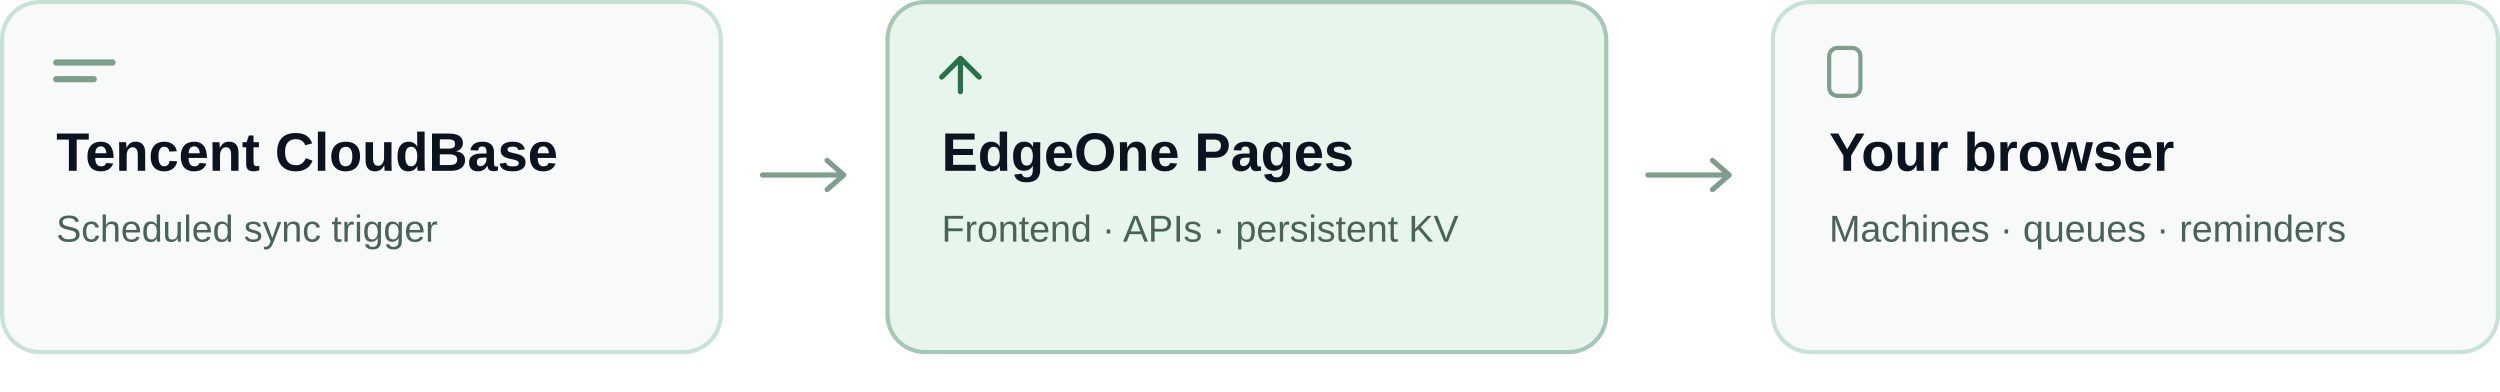
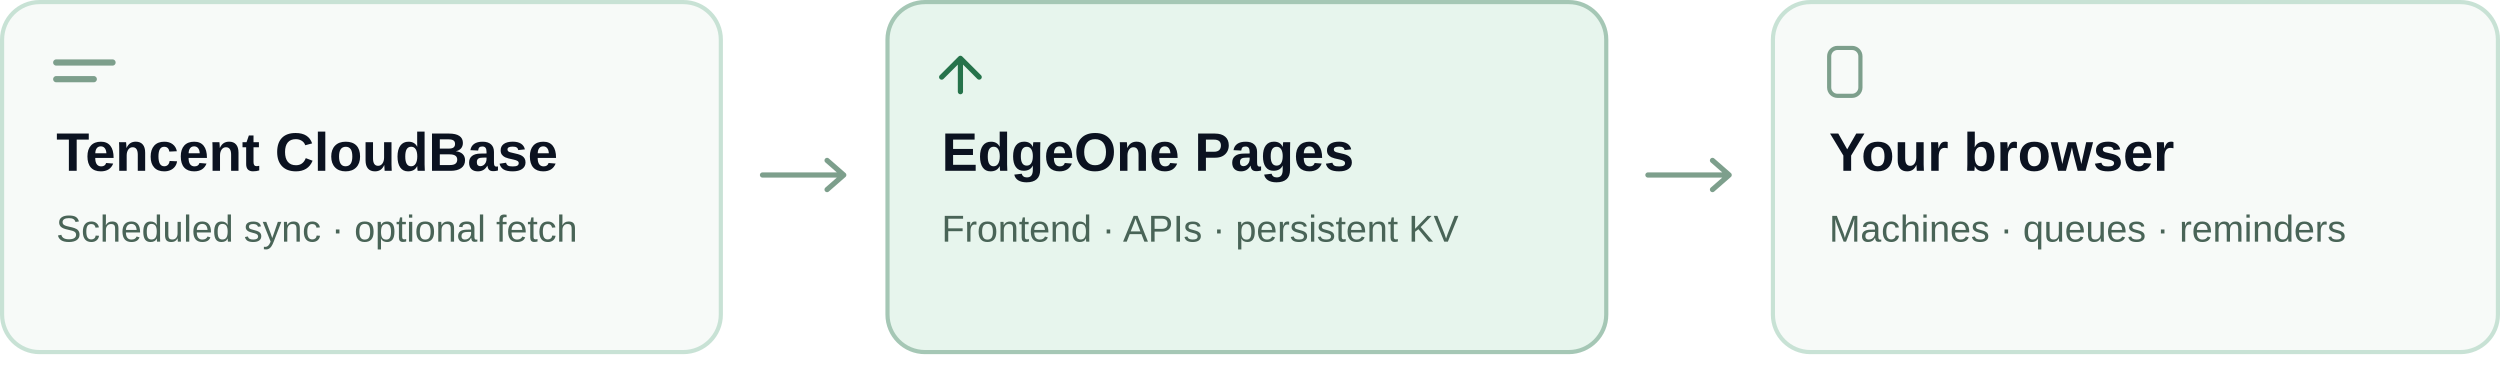
<svg xmlns="http://www.w3.org/2000/svg" width="1200" height="188" viewBox="0 0 1200 188" role="img" aria-labelledby="title desc">
  <g font-family="Arial, 'Microsoft YaHei', sans-serif" fill="#0b1220">
    <rect x="1" y="1" width="345" height="168" rx="18" fill="#f7faf8" stroke="#c8e2d5" stroke-width="2" />
    <path d="M27 30h27m-27 8h18" stroke="#7d9f8c" stroke-width="3" stroke-linecap="round" />
    <text x="27" y="82" font-size="26" font-weight="700">Tencent CloudBase</text>
-     <text x="27" y="116" font-size="18" fill="#496457">Scheduled sync trigger</text>
+     <text x="27" y="116" font-size="18" fill="#496457">Scheduled sync · optional fetch</text>
    <rect x="426" y="1" width="345" height="168" rx="18" fill="#e7f5ed" stroke="#a5c7b5" stroke-width="2" />
    <path d="m452 37 9-9 9 9m-9-9v16" fill="none" stroke="#26734b" stroke-width="2.5" stroke-linecap="round" stroke-linejoin="round" />
    <text x="452" y="82" font-size="26" font-weight="700">EdgeOne Pages</text>
    <text x="452" y="116" font-size="18" fill="#496457">Frontend · APIs · persistent KV</text>
    <rect x="851" y="1" width="348" height="168" rx="18" fill="#f7faf8" stroke="#c8e2d5" stroke-width="2" />
    <rect x="878" y="23" width="15" height="23" rx="4" fill="none" stroke="#7d9f8c" stroke-width="2" />
    <text x="878" y="82" font-size="26" font-weight="700">Your browser</text>
    <text x="878" y="116" font-size="18" fill="#496457">Machines · queues · reminders</text>
  </g>
  <g fill="none" stroke="#7d9f8c" stroke-width="2.5" stroke-linecap="round" stroke-linejoin="round">
    <path d="M366 84h39m-8-7 8 7-8 7M791 84h39m-8-7 8 7-8 7" />
  </g>
</svg>
